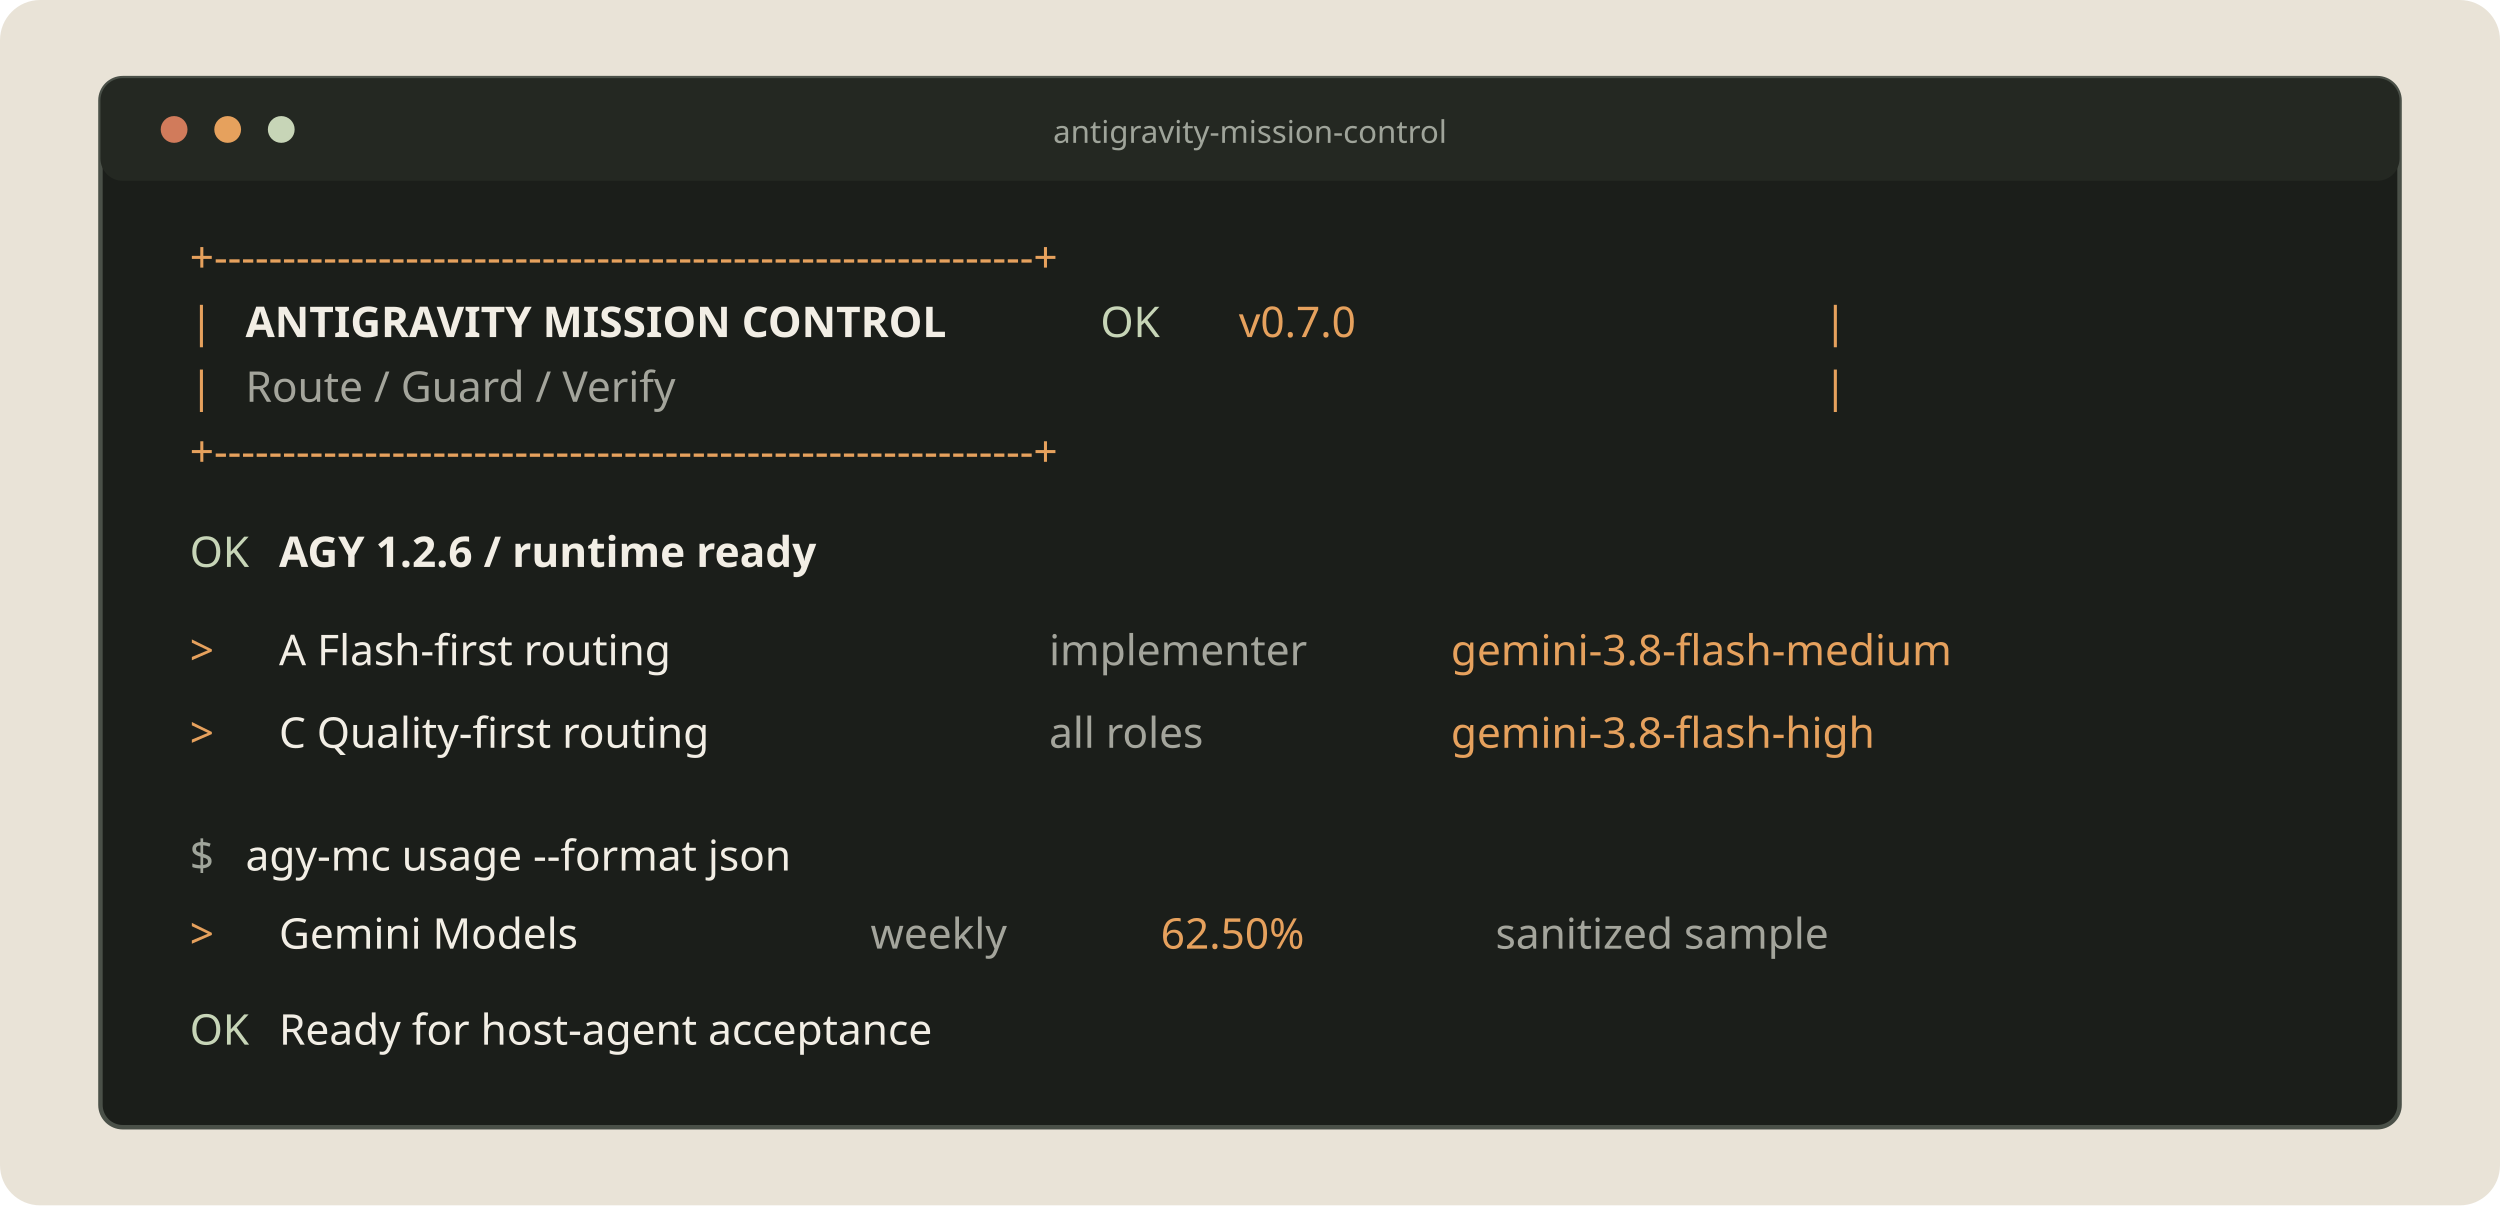
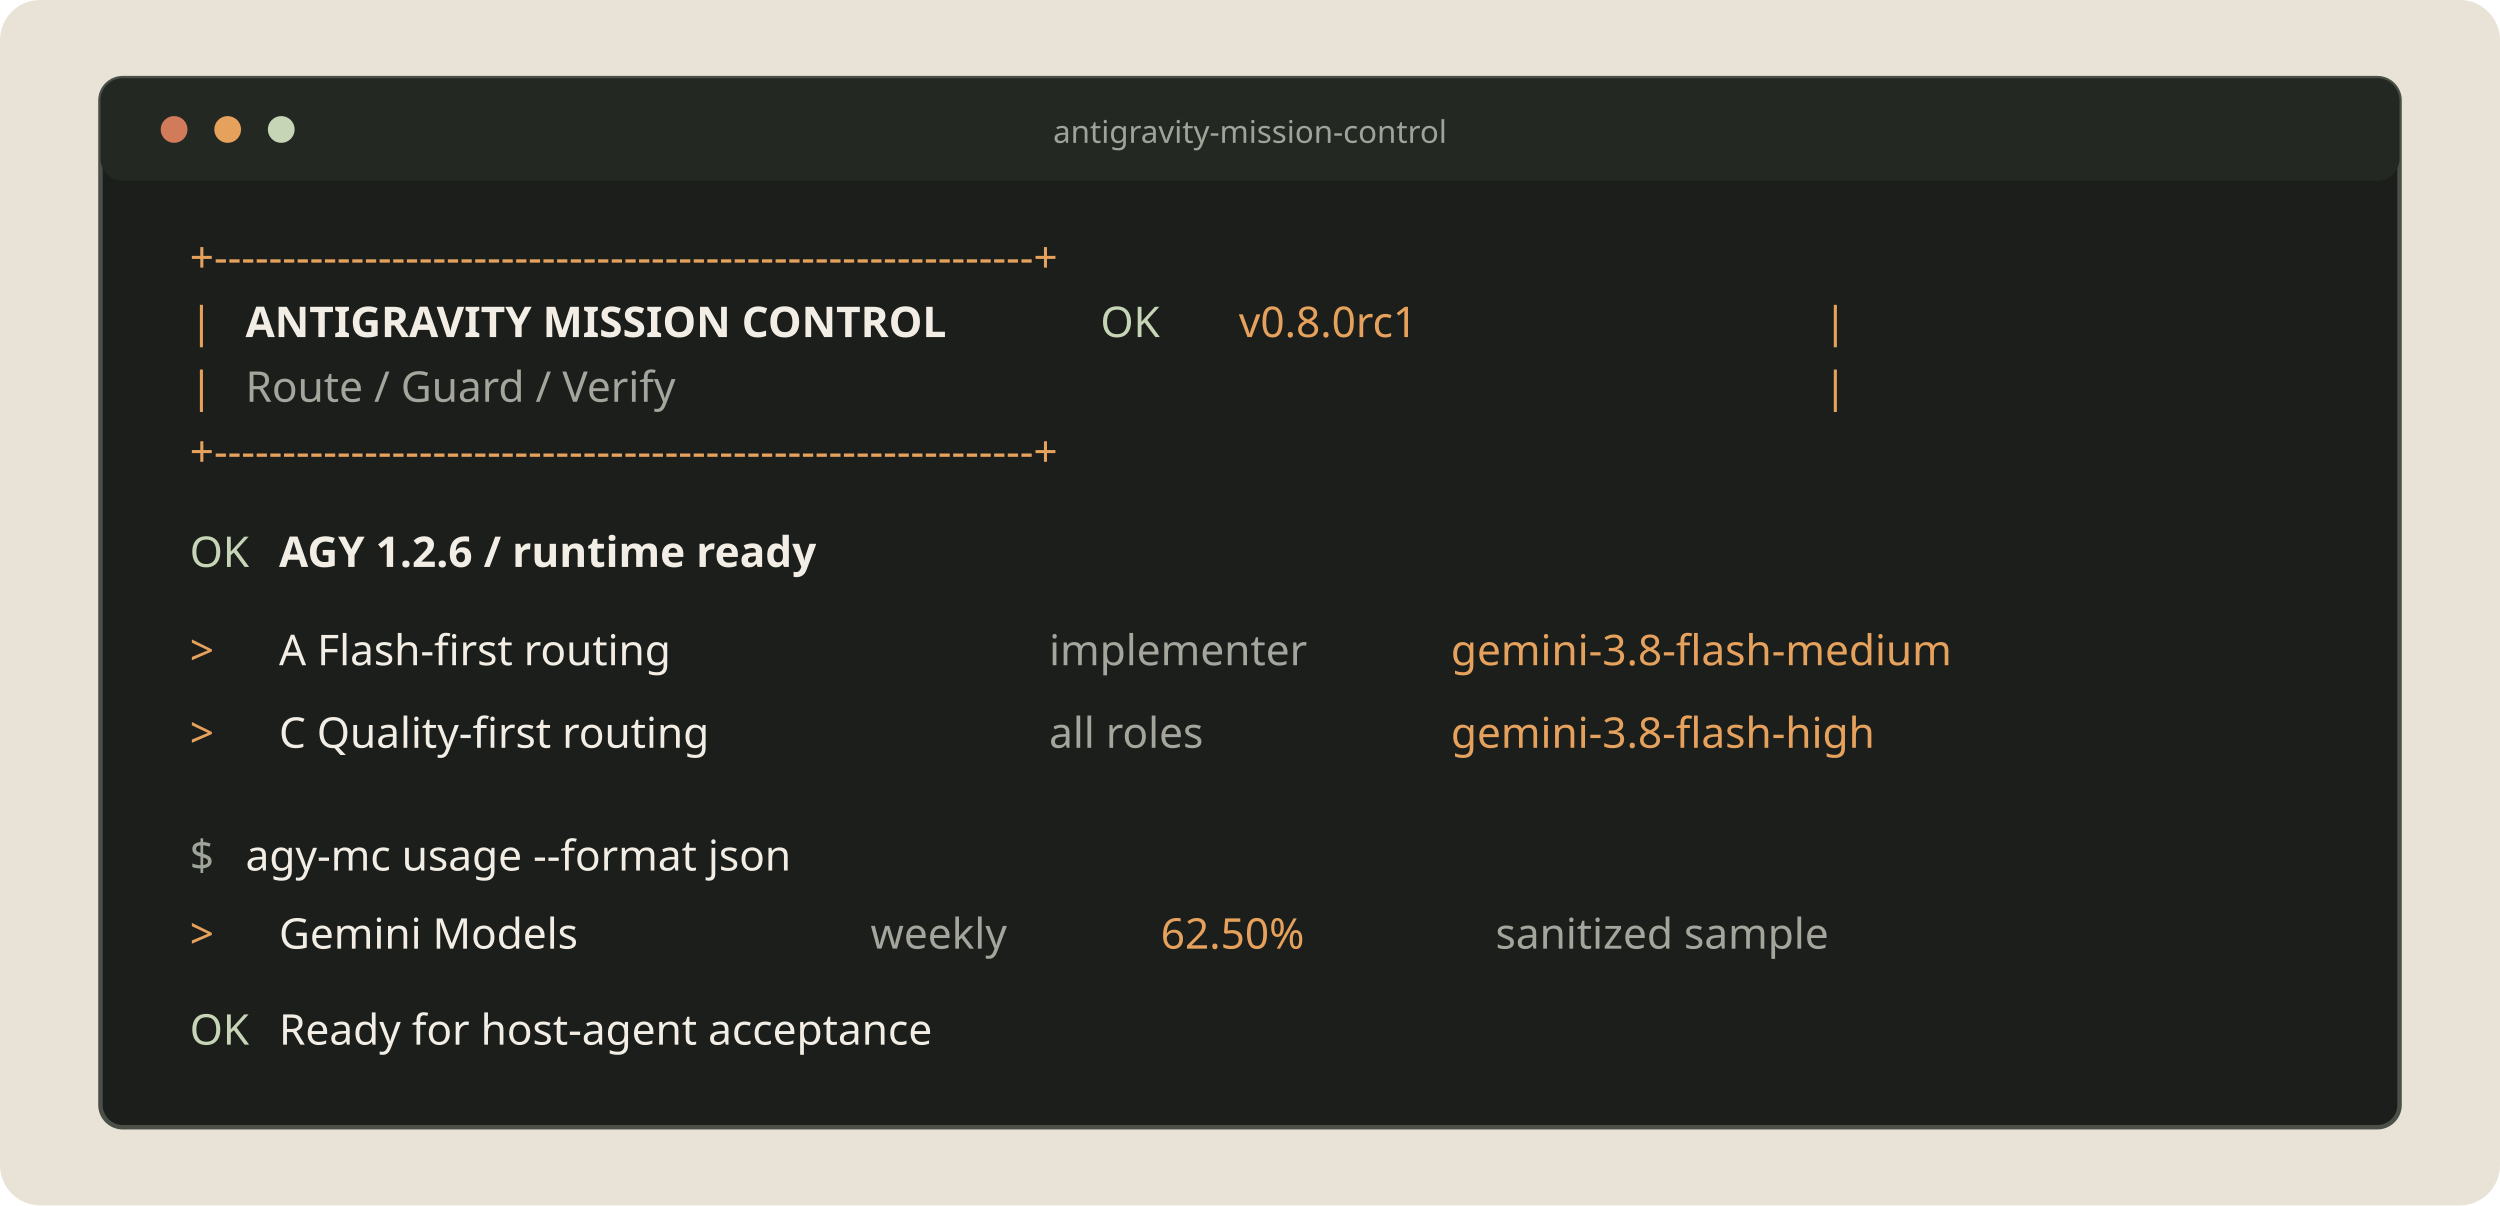
<svg xmlns="http://www.w3.org/2000/svg" width="1120" height="540" viewBox="0 0 1120 540" role="img" aria-labelledby="title desc">
  <rect width="1120" height="540" rx="18" fill="#e9e3d7" />
  <rect x="45" y="35" width="1030" height="470" rx="10" fill="#1b1e1a" stroke="#4a5048" stroke-width="2" />
  <rect x="45" y="35" width="1030" height="46" rx="10" fill="#242822" />
  <circle cx="78" cy="58" r="6" fill="#d17b5b" />
  <circle cx="102" cy="58" r="6" fill="#e6a15d" />
  <circle cx="126" cy="58" r="6" fill="#c7d5b7" />
  <text x="560" y="64" text-anchor="middle" fill="#9fa49a" font-family="ui-monospace, SFMono-Regular, Menlo" font-size="14">antigravity-mission-control</text>
  <g font-family="ui-monospace, SFMono-Regular, Menlo" font-size="19">
    <text x="85" y="122" fill="#e6a15d">+------------------------------------------------------------+</text>
    <text x="85" y="151" fill="#e6a15d">|</text>
    <text x="110" y="151" fill="#f2eee5" font-weight="700">ANTIGRAVITY MISSION CONTROL</text>
    <text x="493" y="151" fill="#c7d5b7">OK</text>
-     <text x="555" y="151" fill="#e6a15d">v0.7.0</text>
+     <text x="555" y="151" fill="#e6a15d">v0.8.0rc1</text>
    <text x="817" y="151" fill="#e6a15d">|</text>
    <text x="85" y="180" fill="#e6a15d">|</text>
    <text x="110" y="180" fill="#a4a59c">Route / Guard / Verify</text>
    <text x="817" y="180" fill="#e6a15d">|</text>
    <text x="85" y="209" fill="#e6a15d">+------------------------------------------------------------+</text>
    <text x="85" y="254" fill="#c7d5b7">OK</text>
    <text x="125" y="254" fill="#f2eee5" font-weight="700">AGY 1.2.6 / runtime ready</text>
    <text x="85" y="298" fill="#e6a15d">&gt;</text>
    <text x="125" y="298" fill="#f2eee5">A  Flash-first routing</text>
    <text x="470" y="298" fill="#a4a59c">implementer</text>
    <text x="650" y="298" fill="#e6a15d">gemini-3.8-flash-medium</text>
    <text x="85" y="335" fill="#e6a15d">&gt;</text>
    <text x="125" y="335" fill="#f2eee5">C  Quality-first routing</text>
    <text x="470" y="335" fill="#a4a59c">all roles</text>
    <text x="650" y="335" fill="#e6a15d">gemini-3.8-flash-high</text>
    <text x="85" y="390" fill="#9fa49a">$</text>
    <text x="110" y="390" fill="#f2eee5">agy-mc usage --format json</text>
    <text x="85" y="425" fill="#e6a15d">&gt;</text>
    <text x="125" y="425" fill="#f2eee5">Gemini Models</text>
    <text x="390" y="425" fill="#a4a59c">weekly</text>
    <text x="520" y="425" fill="#e6a15d">62.50%</text>
    <text x="670" y="425" fill="#a4a59c">sanitized sample</text>
    <text x="85" y="468" fill="#c7d5b7">OK</text>
    <text x="125" y="468" fill="#f2eee5">Ready for host-agent acceptance</text>
  </g>
</svg>
